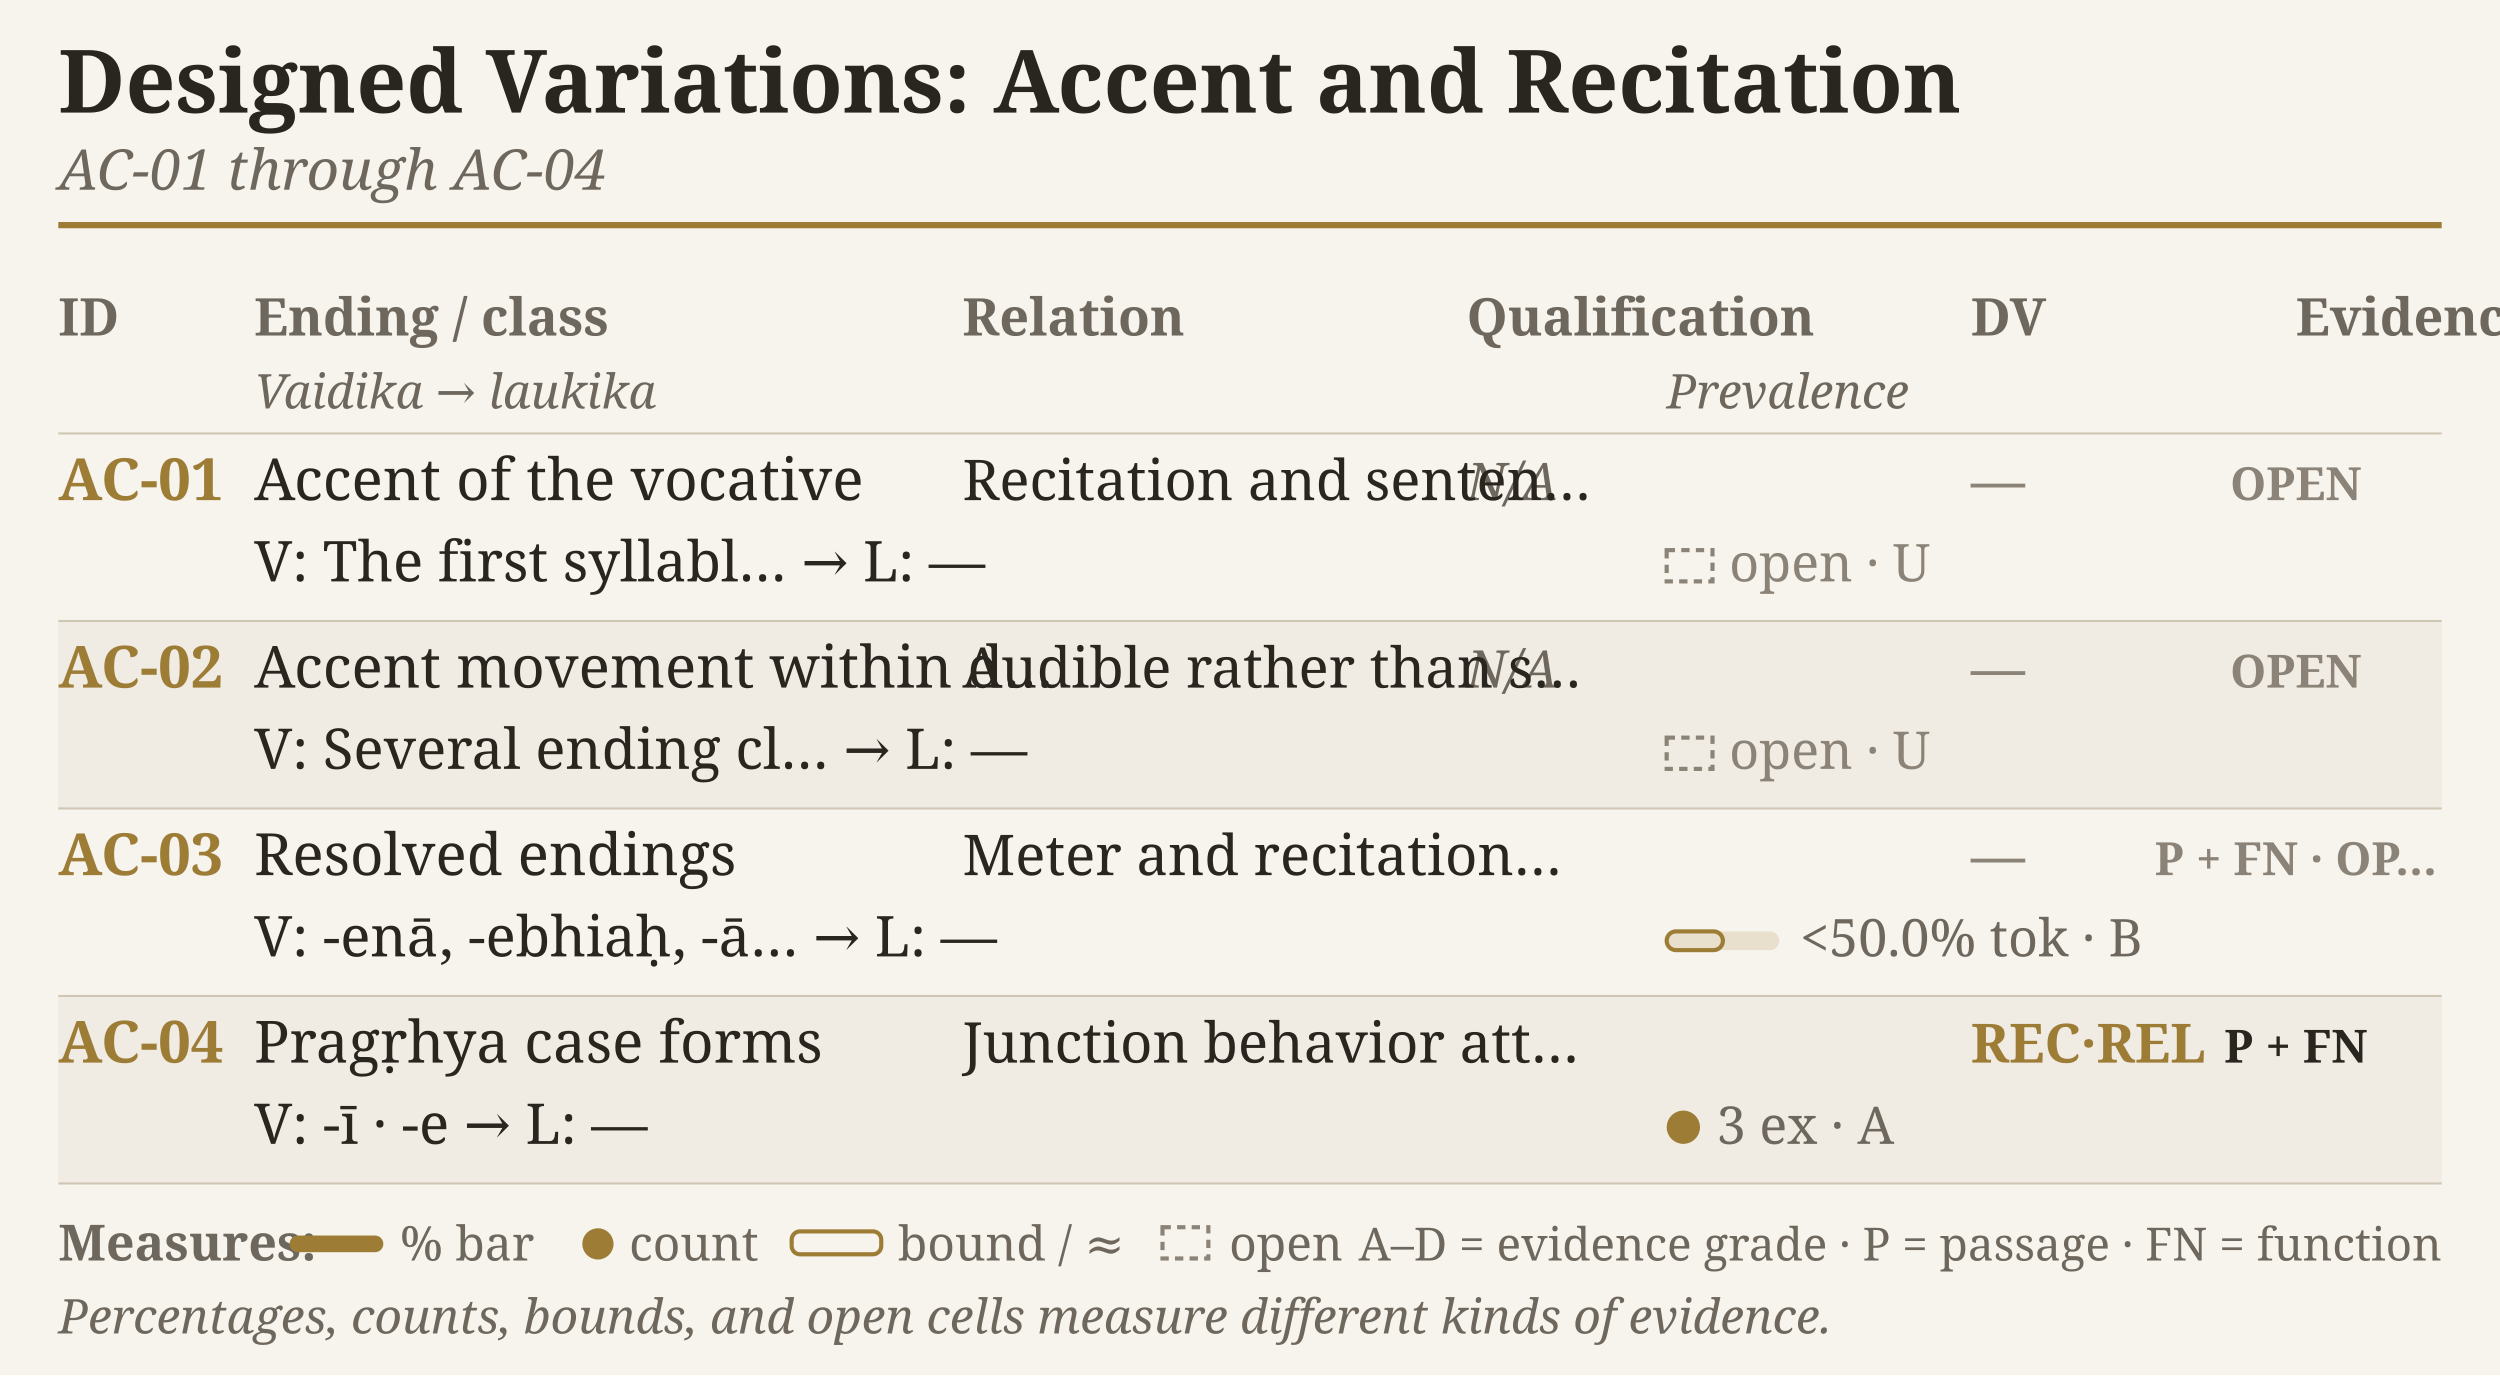
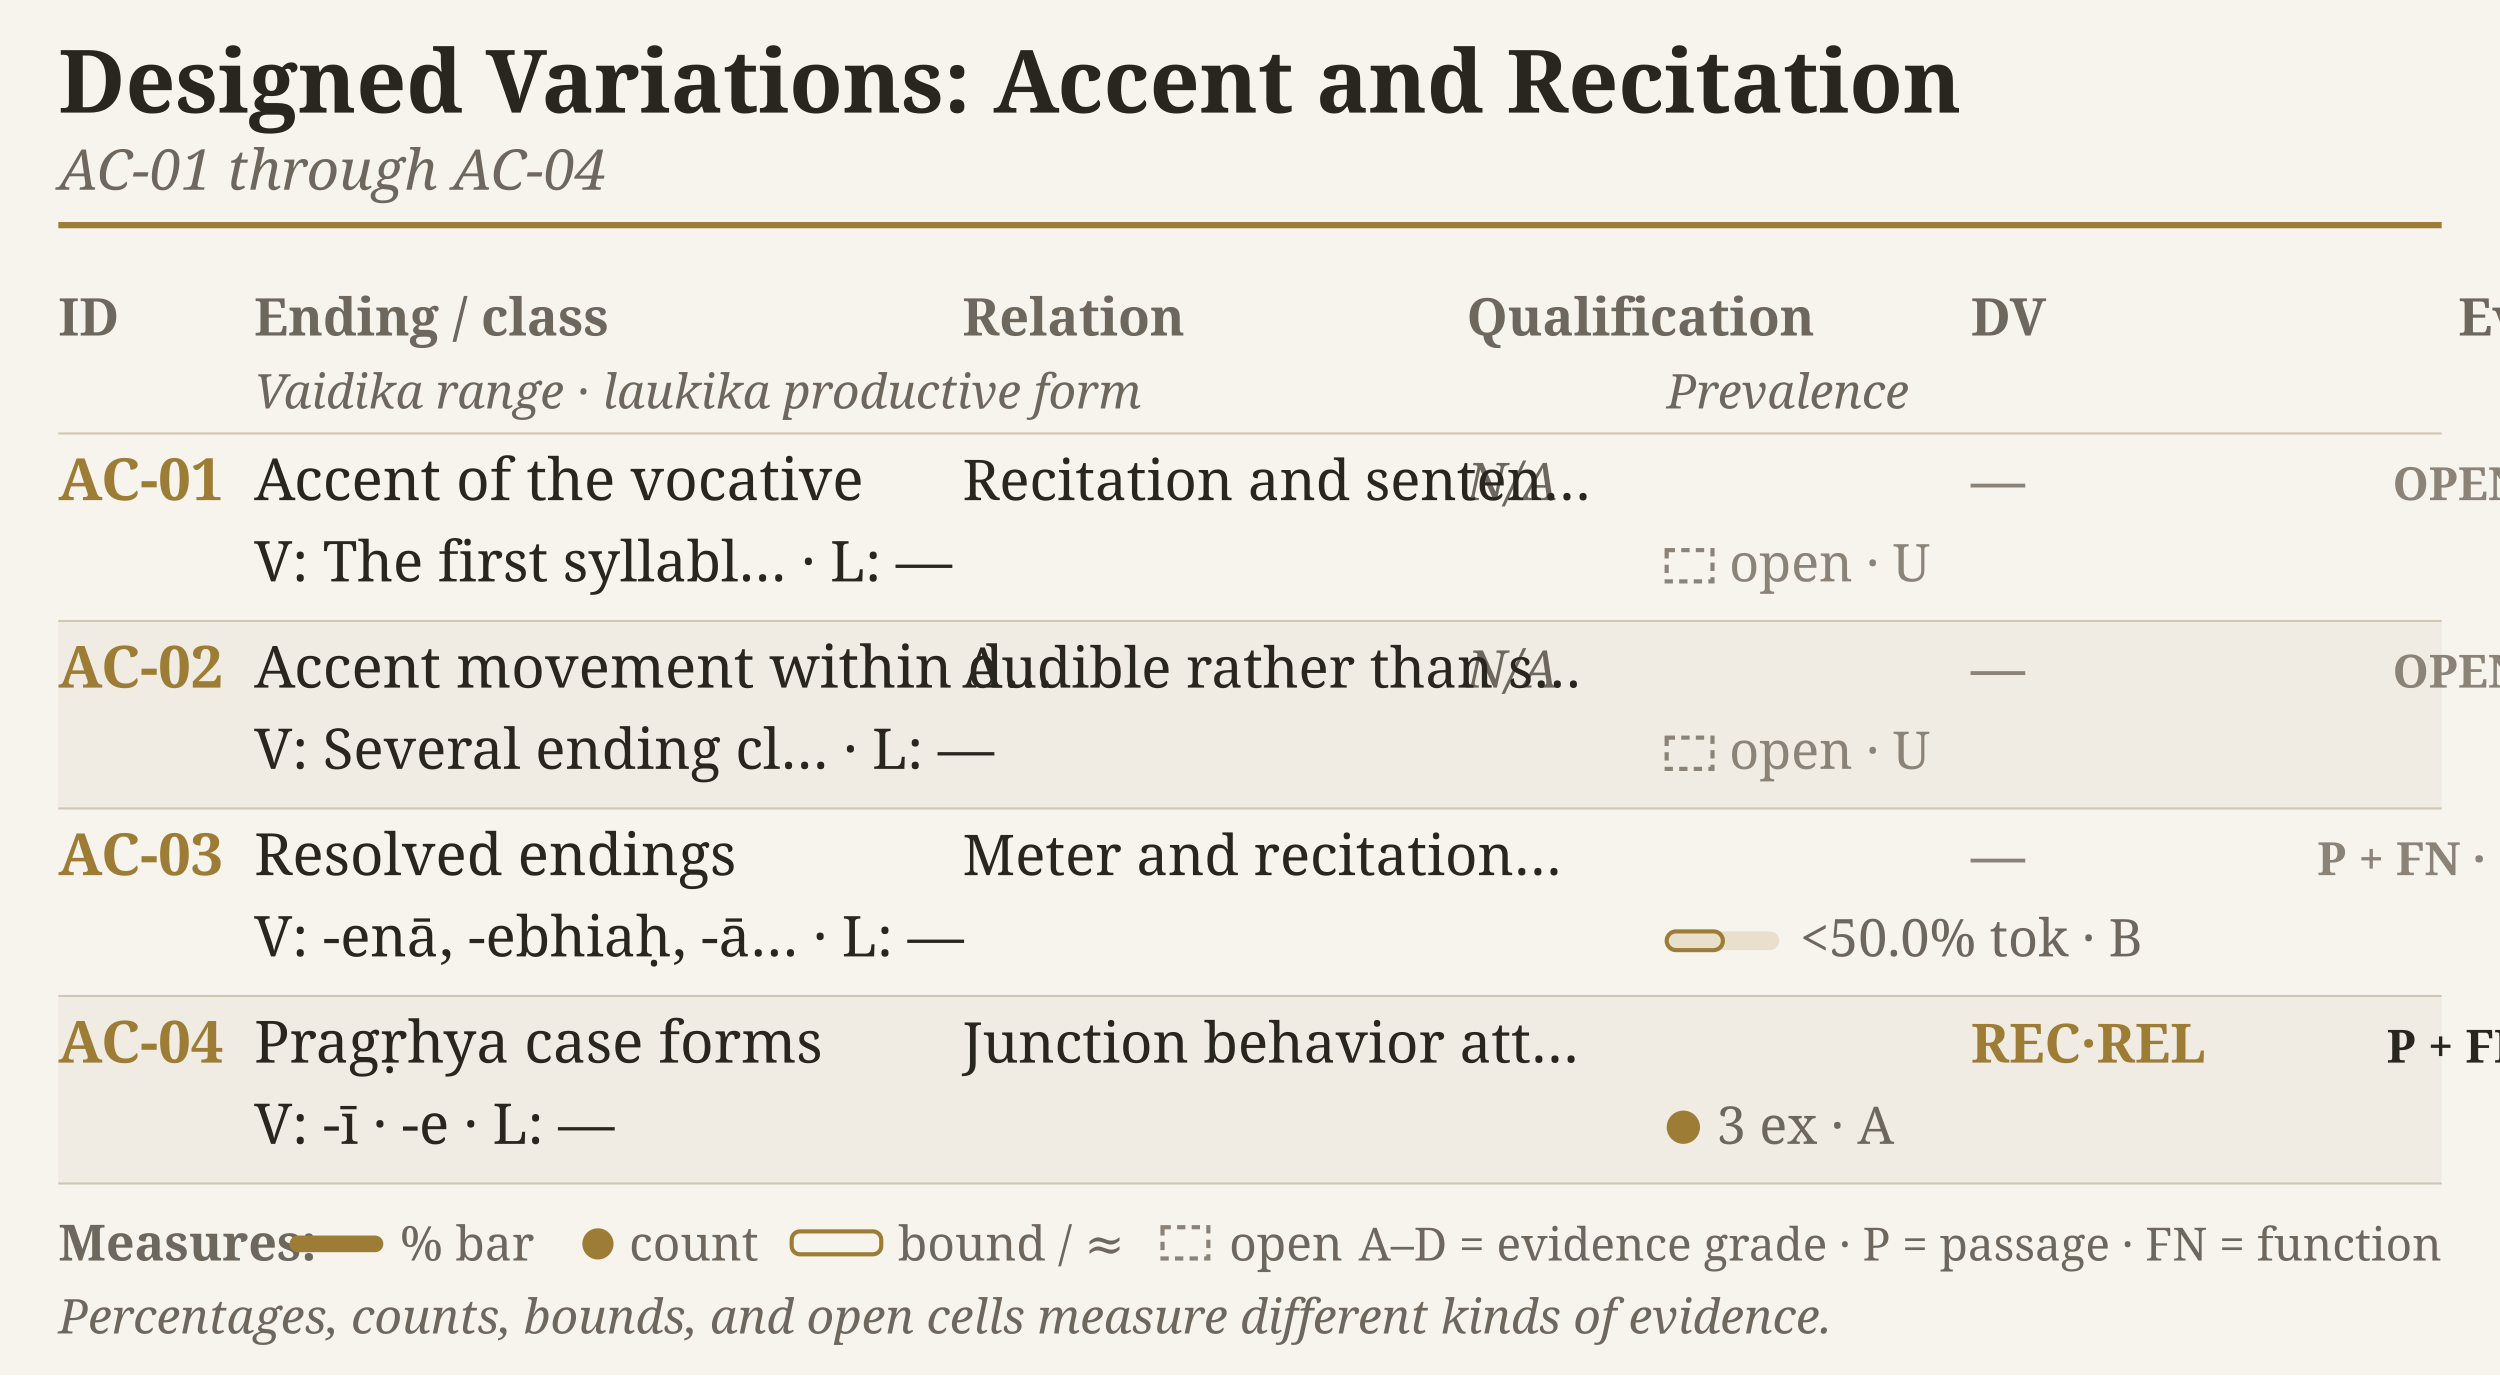
<svg xmlns="http://www.w3.org/2000/svg" width="4.75in" height="2.613in" viewBox="0 0 1200 660">
  <rect width="1200" height="660" fill="#f7f4ed" />
  <text x="28.0" y="54.0" font-family="EB Garamond, Charter, Georgia, serif" font-size="42" font-weight="600" font-style="normal" fill="#29251f" text-anchor="start">Designed Variations: Accent and Recitation</text>
  <text x="28.0" y="91.0" font-family="EB Garamond, Charter, Georgia, serif" font-size="27" font-weight="400" font-style="italic" fill="#6e675d" text-anchor="start">AC-01 through AC-04</text>
  <line x1="28" y1="108" x2="1172" y2="108" stroke="#9d7c36" stroke-width="3" />
  <text x="28.0" y="161.0" font-family="EB Garamond, Charter, Georgia, serif" font-size="25" font-weight="600" font-style="normal" fill="#6e675d" text-anchor="start">ID</text>
  <text x="122.0" y="161.0" font-family="EB Garamond, Charter, Georgia, serif" font-size="25" font-weight="600" font-style="normal" fill="#6e675d" text-anchor="start">Ending / class</text>
  <text x="462.0" y="161.0" font-family="EB Garamond, Charter, Georgia, serif" font-size="25" font-weight="600" font-style="normal" fill="#6e675d" text-anchor="start">Relation</text>
  <text x="704.0" y="161.0" font-family="EB Garamond, Charter, Georgia, serif" font-size="25" font-weight="600" font-style="normal" fill="#6e675d" text-anchor="start">Qualification</text>
  <text x="946.0" y="161.0" font-family="EB Garamond, Charter, Georgia, serif" font-size="25" font-weight="600" font-style="normal" fill="#6e675d" text-anchor="start">DV</text>
-   <text x="1102.0" y="161.0" font-family="EB Garamond, Charter, Georgia, serif" font-size="25" font-weight="600" font-style="normal" fill="#6e675d" text-anchor="start">Evidence</text>
-   <text x="122.0" y="196.0" font-family="EB Garamond, Charter, Georgia, serif" font-size="23" font-weight="400" font-style="italic" fill="#6e675d" text-anchor="start">Vaidika → laukika</text>
+   <text x="1180.0" y="161.0" font-family="EB Garamond, Charter, Georgia, serif" font-size="25" font-weight="600" font-style="normal" fill="#6e675d" text-anchor="start">Evidence</text>
+   <text x="122.0" y="196.0" font-family="EB Garamond, Charter, Georgia, serif" font-size="23" font-weight="400" font-style="italic" fill="#6e675d" text-anchor="start">Vaidika range · laukika productive form</text>
  <text x="800.0" y="196.0" font-family="EB Garamond, Charter, Georgia, serif" font-size="23" font-weight="400" font-style="italic" fill="#6e675d" text-anchor="start">Prevalence</text>
  <line x1="28" y1="208" x2="1172" y2="208" stroke="#cfc6b5" stroke-width="1" />
  <text x="28.0" y="240.0" font-family="EB Garamond, Charter, Georgia, serif" font-size="28" font-weight="600" font-style="normal" fill="#9d7c36" text-anchor="start">AC-01</text>
  <text x="122.0" y="240.0" font-family="Adobe Devanagari, Noto Serif Devanagari, serif" font-size="28" font-weight="400" font-style="normal" fill="#29251f" text-anchor="start">Accent of the vocative</text>
  <text x="704.0" y="240.0" font-family="EB Garamond, Charter, Georgia, serif" font-size="25" font-weight="400" font-style="italic" fill="#6e675d" text-anchor="start">N/A</text>
  <text x="462.0" y="240.0" font-family="Adobe Devanagari, Noto Serif Devanagari, serif" font-size="27" font-weight="400" font-style="normal" fill="#29251f" text-anchor="start">Recitation and senten…</text>
-   <text x="122.0" y="279.0" font-family="Adobe Devanagari, Noto Serif Devanagari, serif" font-size="27" font-weight="400" font-style="normal" fill="#29251f" text-anchor="start">V: The first syllabl…  →  L: —</text>
+   <text x="122.0" y="279.0" font-family="Adobe Devanagari, Noto Serif Devanagari, serif" font-size="27" font-weight="400" font-style="normal" fill="#29251f" text-anchor="start">V: The first syllabl…  ·  L: —</text>
  <text x="946.0" y="240.0" font-family="EB Garamond, Charter, Georgia, serif" font-size="26" font-weight="600" font-style="normal" fill="#8b8377" text-anchor="start">—</text>
  <rect x="800" y="264" width="22" height="15" fill="none" stroke="#8b8377" stroke-width="2" stroke-dasharray="4 3" />
  <text x="830.0" y="279.0" font-family="EB Garamond, Charter, Georgia, serif" font-size="25" font-weight="400" font-style="normal" fill="#8b8377" text-anchor="start">open · U</text>
-   <text x="1102.0" y="240.0" font-family="EB Garamond, Charter, Georgia, serif" font-size="22" font-weight="600" font-style="normal" fill="#8b8377" text-anchor="middle">OPEN</text>
+   <text x="1180.0" y="240.0" font-family="EB Garamond, Charter, Georgia, serif" font-size="22" font-weight="600" font-style="normal" fill="#8b8377" text-anchor="middle">OPEN</text>
  <rect x="28" y="298" width="1144" height="90" fill="#f0ece3" />
  <line x1="28" y1="298" x2="1172" y2="298" stroke="#cfc6b5" stroke-width="1" />
  <text x="28.0" y="330.0" font-family="EB Garamond, Charter, Georgia, serif" font-size="28" font-weight="600" font-style="normal" fill="#9d7c36" text-anchor="start">AC-02</text>
  <text x="122.0" y="330.0" font-family="Adobe Devanagari, Noto Serif Devanagari, serif" font-size="28" font-weight="400" font-style="normal" fill="#29251f" text-anchor="start">Accent movement within d…</text>
  <text x="704.0" y="330.0" font-family="EB Garamond, Charter, Georgia, serif" font-size="25" font-weight="400" font-style="italic" fill="#6e675d" text-anchor="start">N/A</text>
  <text x="462.0" y="330.0" font-family="Adobe Devanagari, Noto Serif Devanagari, serif" font-size="27" font-weight="400" font-style="normal" fill="#29251f" text-anchor="start">Audible rather than s…</text>
-   <text x="122.0" y="369.0" font-family="Adobe Devanagari, Noto Serif Devanagari, serif" font-size="27" font-weight="400" font-style="normal" fill="#29251f" text-anchor="start">V: Several ending cl…  →  L: —</text>
+   <text x="122.0" y="369.0" font-family="Adobe Devanagari, Noto Serif Devanagari, serif" font-size="27" font-weight="400" font-style="normal" fill="#29251f" text-anchor="start">V: Several ending cl…  ·  L: —</text>
  <text x="946.0" y="330.0" font-family="EB Garamond, Charter, Georgia, serif" font-size="26" font-weight="600" font-style="normal" fill="#8b8377" text-anchor="start">—</text>
  <rect x="800" y="354" width="22" height="15" fill="none" stroke="#8b8377" stroke-width="2" stroke-dasharray="4 3" />
  <text x="830.0" y="369.0" font-family="EB Garamond, Charter, Georgia, serif" font-size="25" font-weight="400" font-style="normal" fill="#8b8377" text-anchor="start">open · U</text>
-   <text x="1102.0" y="330.0" font-family="EB Garamond, Charter, Georgia, serif" font-size="22" font-weight="600" font-style="normal" fill="#8b8377" text-anchor="middle">OPEN</text>
+   <text x="1180.0" y="330.0" font-family="EB Garamond, Charter, Georgia, serif" font-size="22" font-weight="600" font-style="normal" fill="#8b8377" text-anchor="middle">OPEN</text>
  <line x1="28" y1="388" x2="1172" y2="388" stroke="#cfc6b5" stroke-width="1" />
  <text x="28.0" y="420.0" font-family="EB Garamond, Charter, Georgia, serif" font-size="28" font-weight="600" font-style="normal" fill="#9d7c36" text-anchor="start">AC-03</text>
  <text x="122.0" y="420.0" font-family="Adobe Devanagari, Noto Serif Devanagari, serif" font-size="28" font-weight="400" font-style="normal" fill="#29251f" text-anchor="start">Resolved endings</text>
  <text x="462.0" y="420.0" font-family="Adobe Devanagari, Noto Serif Devanagari, serif" font-size="27" font-weight="400" font-style="normal" fill="#29251f" text-anchor="start">Meter and recitation…</text>
-   <text x="122.0" y="459.0" font-family="Adobe Devanagari, Noto Serif Devanagari, serif" font-size="27" font-weight="400" font-style="normal" fill="#29251f" text-anchor="start">V: -enā, -ebhiaḥ, -ā…  →  L: —</text>
+   <text x="122.0" y="459.0" font-family="Adobe Devanagari, Noto Serif Devanagari, serif" font-size="27" font-weight="400" font-style="normal" fill="#29251f" text-anchor="start">V: -enā, -ebhiaḥ, -ā…  ·  L: —</text>
  <text x="946.0" y="420.0" font-family="EB Garamond, Charter, Georgia, serif" font-size="26" font-weight="600" font-style="normal" fill="#8b8377" text-anchor="start">—</text>
  <rect x="800" y="447" width="54" height="9" rx="4.5" fill="#e8dfcc" />
  <rect x="800" y="447" width="27.0" height="9" rx="4.5" fill="none" stroke="#9d7c36" stroke-width="2" />
  <text x="864.0" y="459.0" font-family="EB Garamond, Charter, Georgia, serif" font-size="25" font-weight="400" font-style="normal" fill="#6e675d" text-anchor="start">&lt;50.0% tok · B</text>
-   <text x="1102.0" y="420.0" font-family="EB Garamond, Charter, Georgia, serif" font-size="22" font-weight="600" font-style="normal" fill="#8b8377" text-anchor="middle">P + FN · OP…</text>
+   <text x="1180.0" y="420.0" font-family="EB Garamond, Charter, Georgia, serif" font-size="22" font-weight="600" font-style="normal" fill="#8b8377" text-anchor="middle">P + FN · OP…</text>
  <rect x="28" y="478" width="1144" height="90" fill="#f0ece3" />
  <line x1="28" y1="478" x2="1172" y2="478" stroke="#cfc6b5" stroke-width="1" />
  <text x="28.0" y="510.0" font-family="EB Garamond, Charter, Georgia, serif" font-size="28" font-weight="600" font-style="normal" fill="#9d7c36" text-anchor="start">AC-04</text>
  <text x="122.0" y="510.0" font-family="Adobe Devanagari, Noto Serif Devanagari, serif" font-size="28" font-weight="400" font-style="normal" fill="#29251f" text-anchor="start">Pragṛhya case forms</text>
  <text x="462.0" y="510.0" font-family="Adobe Devanagari, Noto Serif Devanagari, serif" font-size="27" font-weight="400" font-style="normal" fill="#29251f" text-anchor="start">Junction behavior att…</text>
-   <text x="122.0" y="549.0" font-family="Adobe Devanagari, Noto Serif Devanagari, serif" font-size="27" font-weight="400" font-style="normal" fill="#29251f" text-anchor="start">V: -ī · -e  →  L: —</text>
+   <text x="122.0" y="549.0" font-family="Adobe Devanagari, Noto Serif Devanagari, serif" font-size="27" font-weight="400" font-style="normal" fill="#29251f" text-anchor="start">V: -ī · -e  ·  L: —</text>
  <text x="946.0" y="510.0" font-family="EB Garamond, Charter, Georgia, serif" font-size="26" font-weight="600" font-style="normal" fill="#9d7c36" text-anchor="start">REC·REL</text>
  <circle cx="808" cy="541" r="7" fill="#9d7c36" stroke="#9d7c36" stroke-width="2" />
  <text x="824.0" y="549.0" font-family="EB Garamond, Charter, Georgia, serif" font-size="25" font-weight="400" font-style="normal" fill="#6e675d" text-anchor="start">3 ex · A</text>
-   <text x="1102.0" y="510.0" font-family="EB Garamond, Charter, Georgia, serif" font-size="22" font-weight="600" font-style="normal" fill="#29251f" text-anchor="middle">P + FN</text>
+   <text x="1180.0" y="510.0" font-family="EB Garamond, Charter, Georgia, serif" font-size="22" font-weight="600" font-style="normal" fill="#29251f" text-anchor="middle">P + FN</text>
  <line x1="28" y1="568" x2="1172" y2="568" stroke="#cfc6b5" stroke-width="1" />
  <text x="28.0" y="605.0" font-family="EB Garamond, Charter, Georgia, serif" font-size="24" font-weight="600" font-style="normal" fill="#6e675d" text-anchor="start">Measures:</text>
  <rect x="139" y="593" width="45" height="8" rx="4" fill="#9d7c36" />
  <text x="192.0" y="605.0" font-family="EB Garamond, Charter, Georgia, serif" font-size="23" font-weight="400" font-style="normal" fill="#6e675d" text-anchor="start">% bar</text>
  <circle cx="287" cy="597" r="7" fill="#9d7c36" stroke="#9d7c36" />
  <text x="302.0" y="605.0" font-family="EB Garamond, Charter, Georgia, serif" font-size="23" font-weight="400" font-style="normal" fill="#6e675d" text-anchor="start">count</text>
  <rect x="380" y="591" width="43" height="11" rx="4" fill="none" stroke="#9d7c36" stroke-width="2" />
  <text x="431.0" y="605.0" font-family="EB Garamond, Charter, Georgia, serif" font-size="23" font-weight="400" font-style="normal" fill="#6e675d" text-anchor="start">bound / ≈</text>
  <rect x="558" y="589" width="22" height="15" fill="none" stroke="#8b8377" stroke-width="2" stroke-dasharray="4 3" />
  <text x="590.0" y="605.0" font-family="EB Garamond, Charter, Georgia, serif" font-size="23" font-weight="400" font-style="normal" fill="#6e675d" text-anchor="start">open</text>
  <text x="1172.0" y="605.0" font-family="EB Garamond, Charter, Georgia, serif" font-size="22" font-weight="400" font-style="normal" fill="#6e675d" text-anchor="end">A–D = evidence grade · P = passage · FN = function</text>
  <text x="28.0" y="640.0" font-family="EB Garamond, Charter, Georgia, serif" font-size="23" font-weight="400" font-style="italic" fill="#6e675d" text-anchor="start">Percentages, counts, bounds, and open cells measure different kinds of evidence.</text>
</svg>
